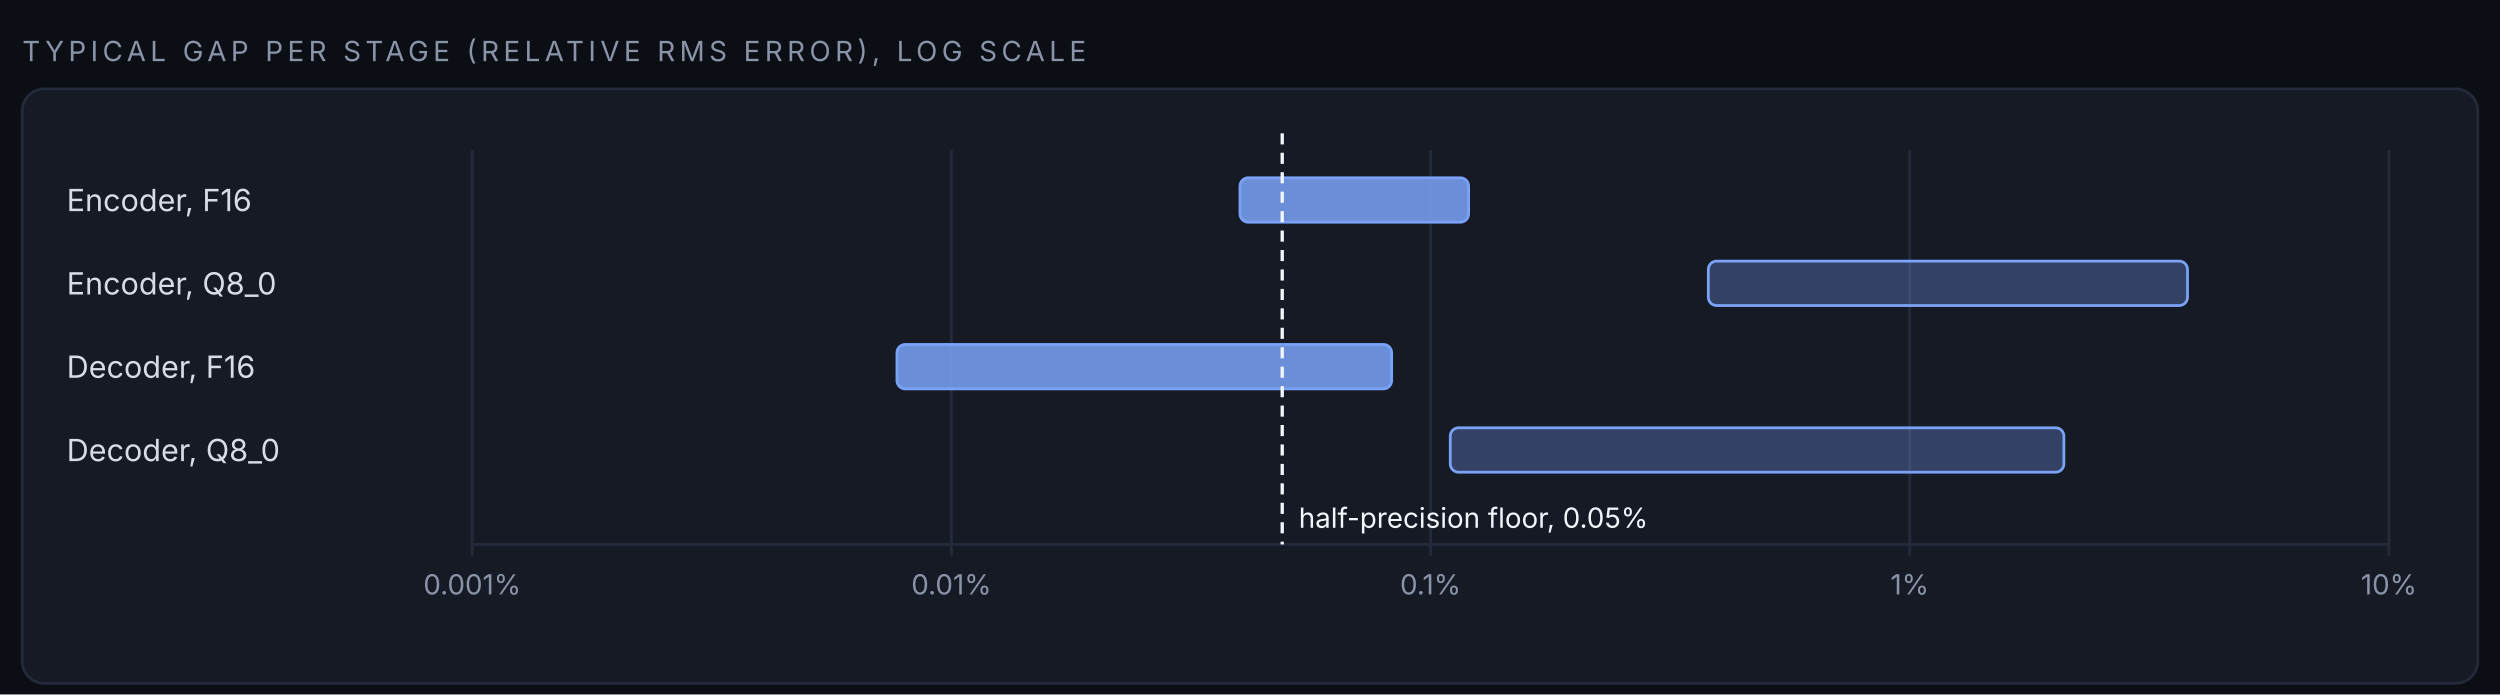
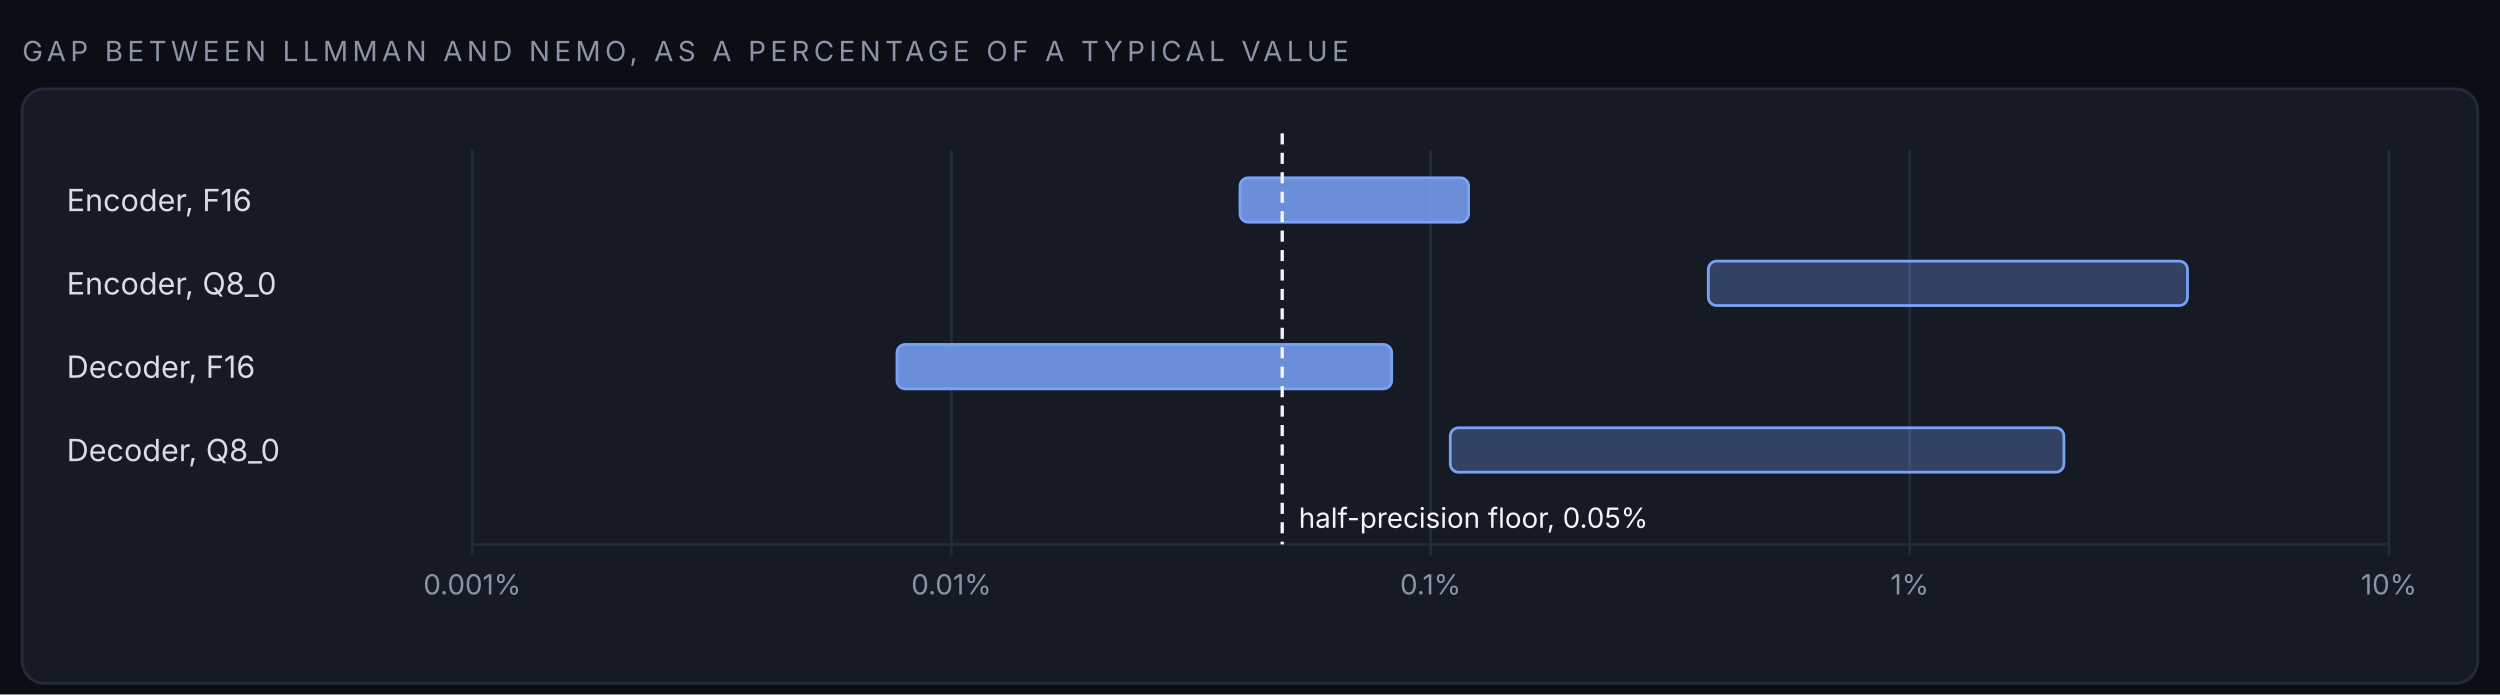
- <svg xmlns="http://www.w3.org/2000/svg" viewBox="0 0 900 250" width="900" height="250" role="img" aria-label="Typical gap between llmman and NeMo per stage, as relative rms error on a log scale from 0.001 to 10 percent. Encoder F16 0.04 to 0.12 percent, Encoder Q8_0 0.38 to 3.8 percent, Decoder F16 0.008 to 0.08 percent, Decoder Q8_0 0.11 to 2.1 percent. A dashed line marks the half-precision floor of about 0.05 percent: the F16 encoder sits on it, and Q8_0 is about ten times higher" font-family="system-ui,-apple-system,'Segoe UI',sans-serif">
+ <svg xmlns="http://www.w3.org/2000/svg" viewBox="0 0 900 250" width="900" height="250" role="img" aria-label="Gap between llmman and NeMo per stage, as a percentage of a typical value, on a scale from 0.001 to 10 percent. Encoder F16 0.04 to 0.12 percent, Encoder Q8_0 0.38 to 3.8 percent, Decoder F16 0.008 to 0.08 percent, Decoder Q8_0 0.11 to 2.1 percent. A dashed line marks the half-precision floor of about 0.05 percent: the F16 encoder sits on it, and Q8_0 is about ten times higher" font-family="system-ui,-apple-system,'Segoe UI',sans-serif">
  <defs>
    <marker id="ca" viewBox="0 0 10 10" refX="9" refY="5" markerWidth="6" markerHeight="6" orient="auto-start-reverse">
      <path d="M0 0 10 5 0 10z" fill="#7aa2f7" />
    </marker>
  </defs>
  <rect width="900" height="250" fill="#0b0e14" />
-   <text x="8" y="22" font-size="10" letter-spacing="1.6" fill="#8a94a8" text-anchor="start">TYPICAL GAP PER STAGE (RELATIVE RMS ERROR), LOG SCALE</text>
+   <text x="8" y="22" font-size="10" letter-spacing="1.6" fill="#8a94a8" text-anchor="start">GAP BETWEEN LLMMAN AND NEMO, AS A PERCENTAGE OF A TYPICAL VALUE</text>
  <rect x="8" y="32" width="884" height="214" rx="8" fill="#151a25" stroke="#232a3a" />
  <path d="M170 196 H860" stroke="#232a3a" stroke-width="1" />
  <path d="M170.0 54 V200" stroke="#232a3a" stroke-width="1" />
  <text x="170.0" y="214" font-size="10" fill="#8a94a8" text-anchor="middle">0.001%</text>
  <path d="M342.5 54 V200" stroke="#232a3a" stroke-width="1" />
  <text x="342.5" y="214" font-size="10" fill="#8a94a8" text-anchor="middle">0.01%</text>
  <path d="M515.0 54 V200" stroke="#232a3a" stroke-width="1" />
  <text x="515.0" y="214" font-size="10" fill="#8a94a8" text-anchor="middle">0.1%</text>
  <path d="M687.5 54 V200" stroke="#232a3a" stroke-width="1" />
  <text x="687.5" y="214" font-size="10" fill="#8a94a8" text-anchor="middle">1%</text>
  <path d="M860.0 54 V200" stroke="#232a3a" stroke-width="1" />
  <text x="860.0" y="214" font-size="10" fill="#8a94a8" text-anchor="middle">10%</text>
  <text x="24" y="76" font-size="11" fill="#d7dce6" text-anchor="start">Encoder, F16</text>
  <rect x="446.4" y="64" width="82.3" height="16" rx="3" fill="#7aa2f7" fill-opacity="0.85" stroke="#7aa2f7" />
  <text x="24" y="106" font-size="11" fill="#d7dce6" text-anchor="start">Encoder, Q8_0</text>
  <rect x="615.0" y="94" width="172.5" height="16" rx="3" fill="#7aa2f7" fill-opacity="0.3" stroke="#7aa2f7" />
  <text x="24" y="136" font-size="11" fill="#d7dce6" text-anchor="start">Decoder, F16</text>
  <rect x="322.9" y="124" width="178.1" height="16" rx="3" fill="#7aa2f7" fill-opacity="0.85" stroke="#7aa2f7" />
  <text x="24" y="166" font-size="11" fill="#d7dce6" text-anchor="start">Decoder, Q8_0</text>
  <rect x="522.1" y="154" width="220.9" height="16" rx="3" fill="#7aa2f7" fill-opacity="0.3" stroke="#7aa2f7" />
  <path d="M461.6 48 V196" stroke="#f2f5fa" stroke-width="1.2" stroke-dasharray="4 3" />
  <text x="467.559" y="190" font-size="10" fill="#f2f5fa" text-anchor="start">half-precision floor, 0.05%</text>
</svg>
